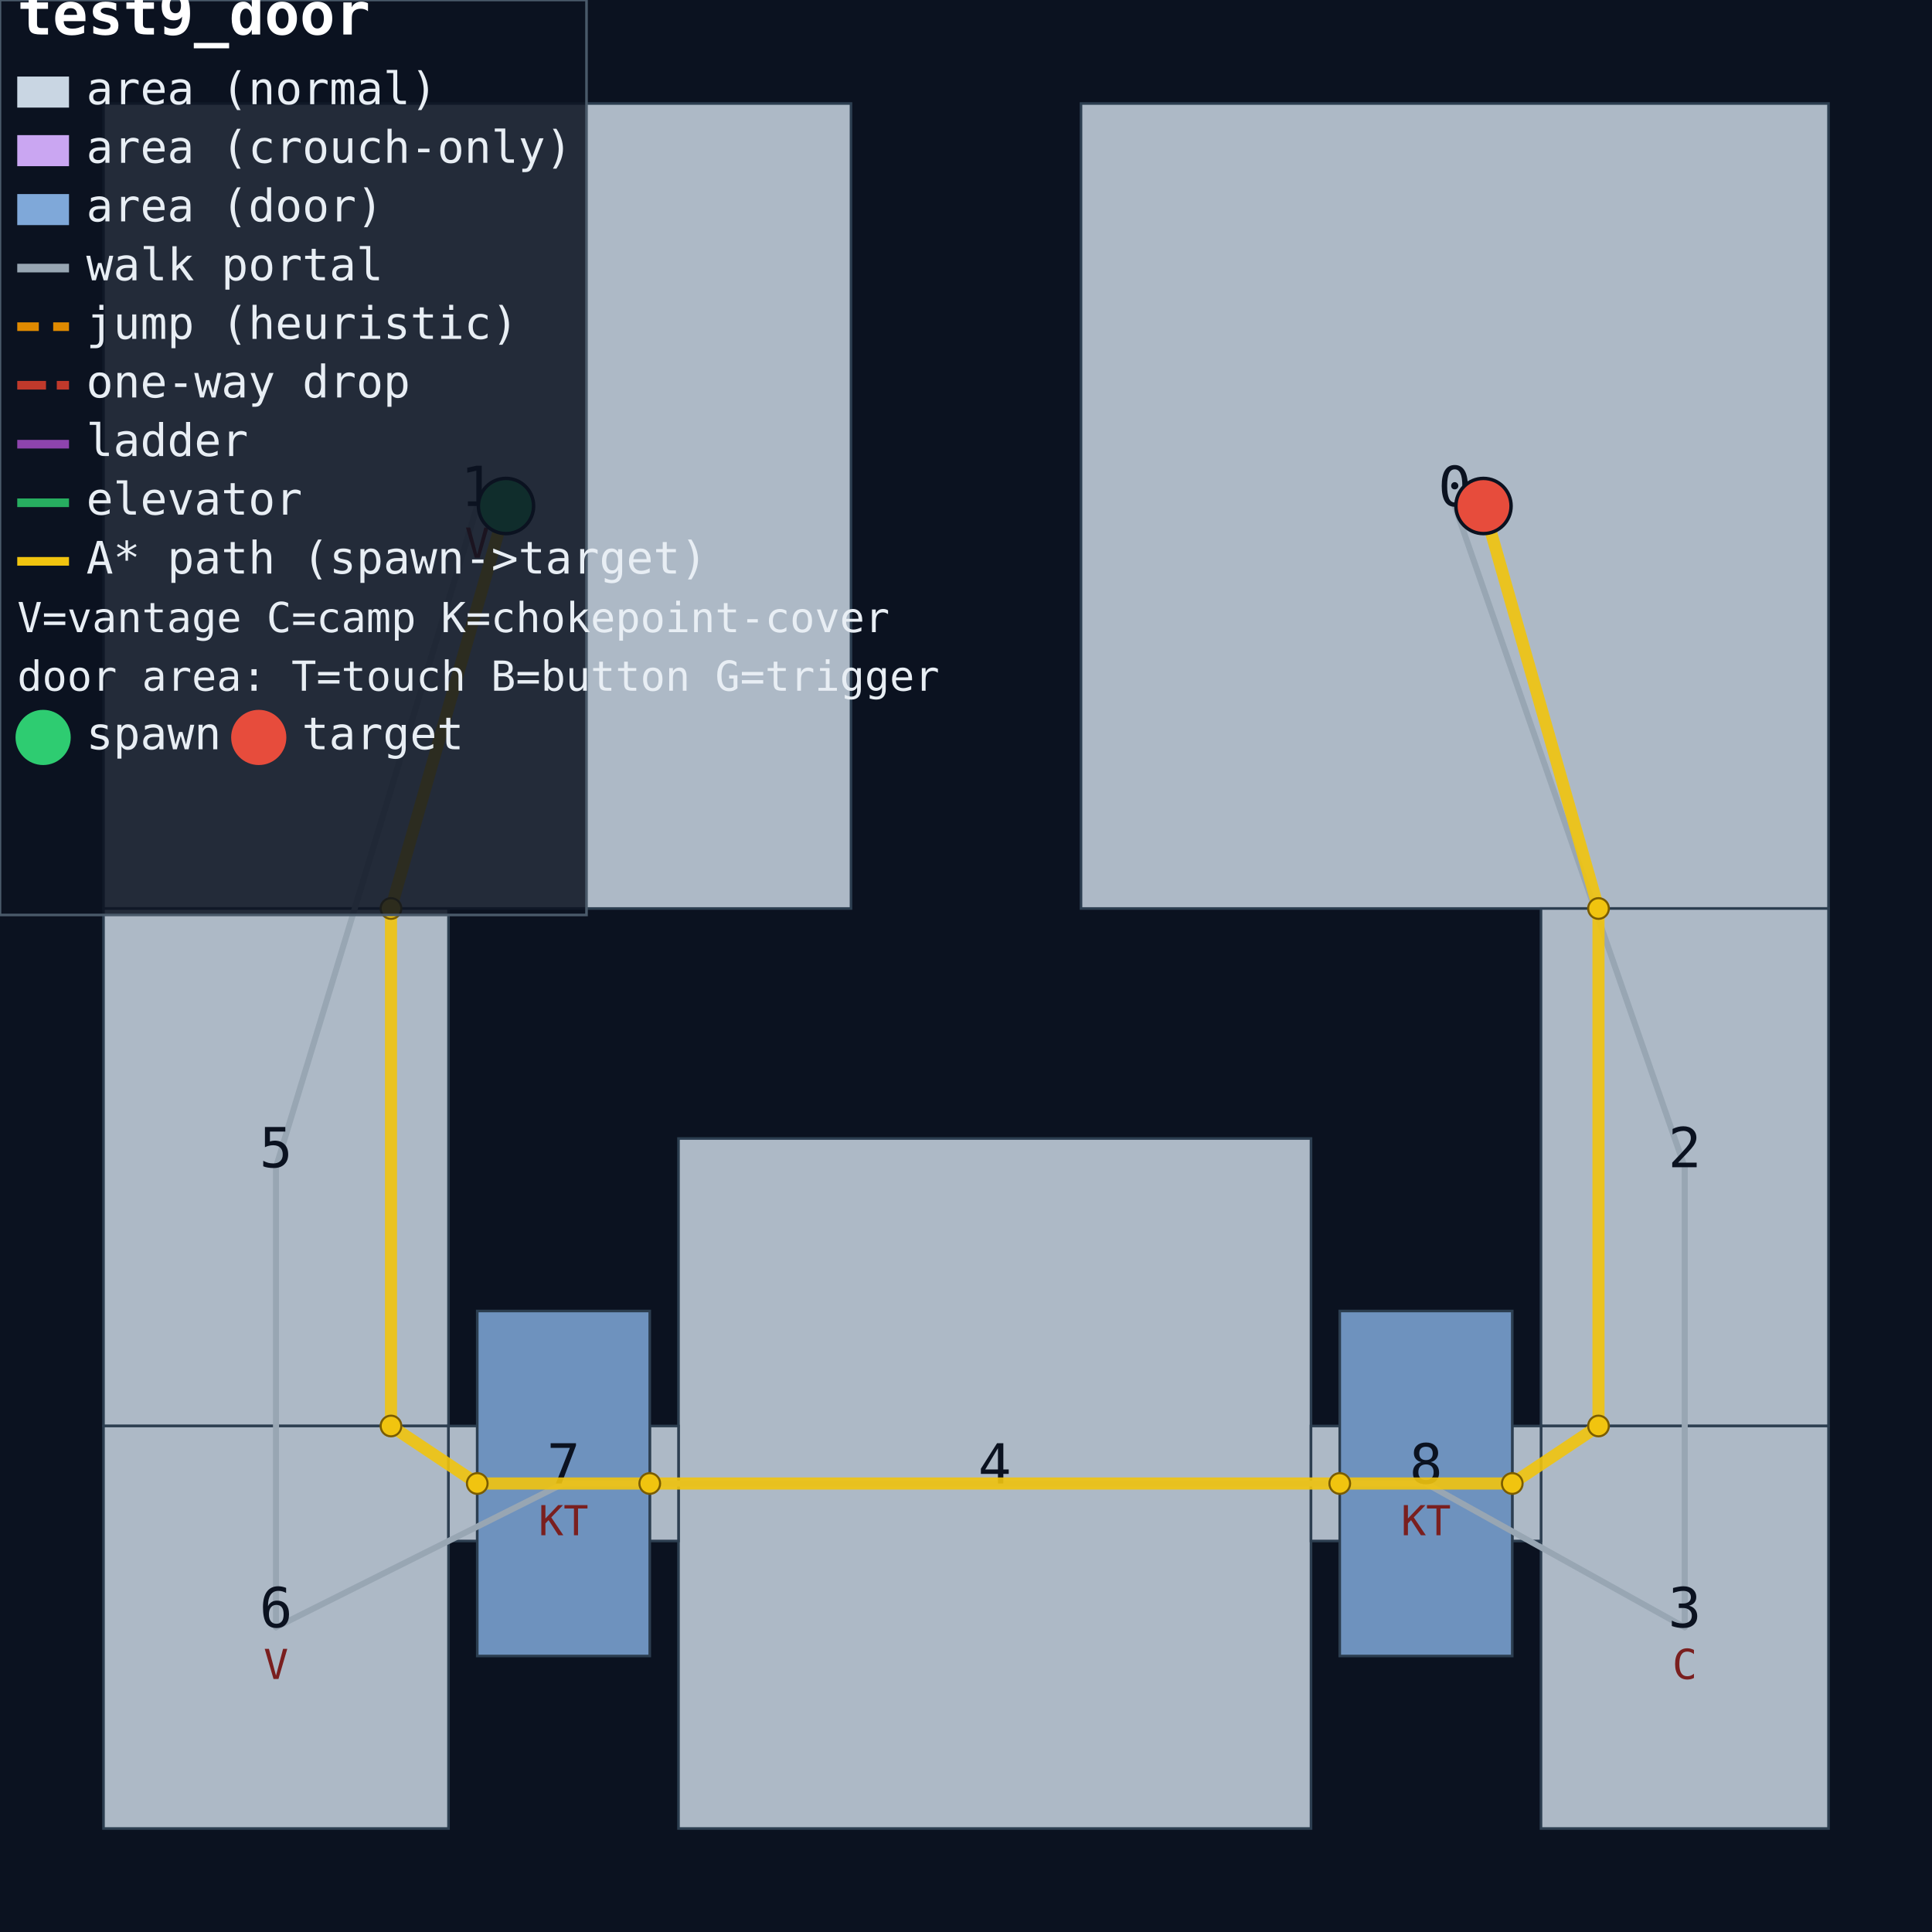
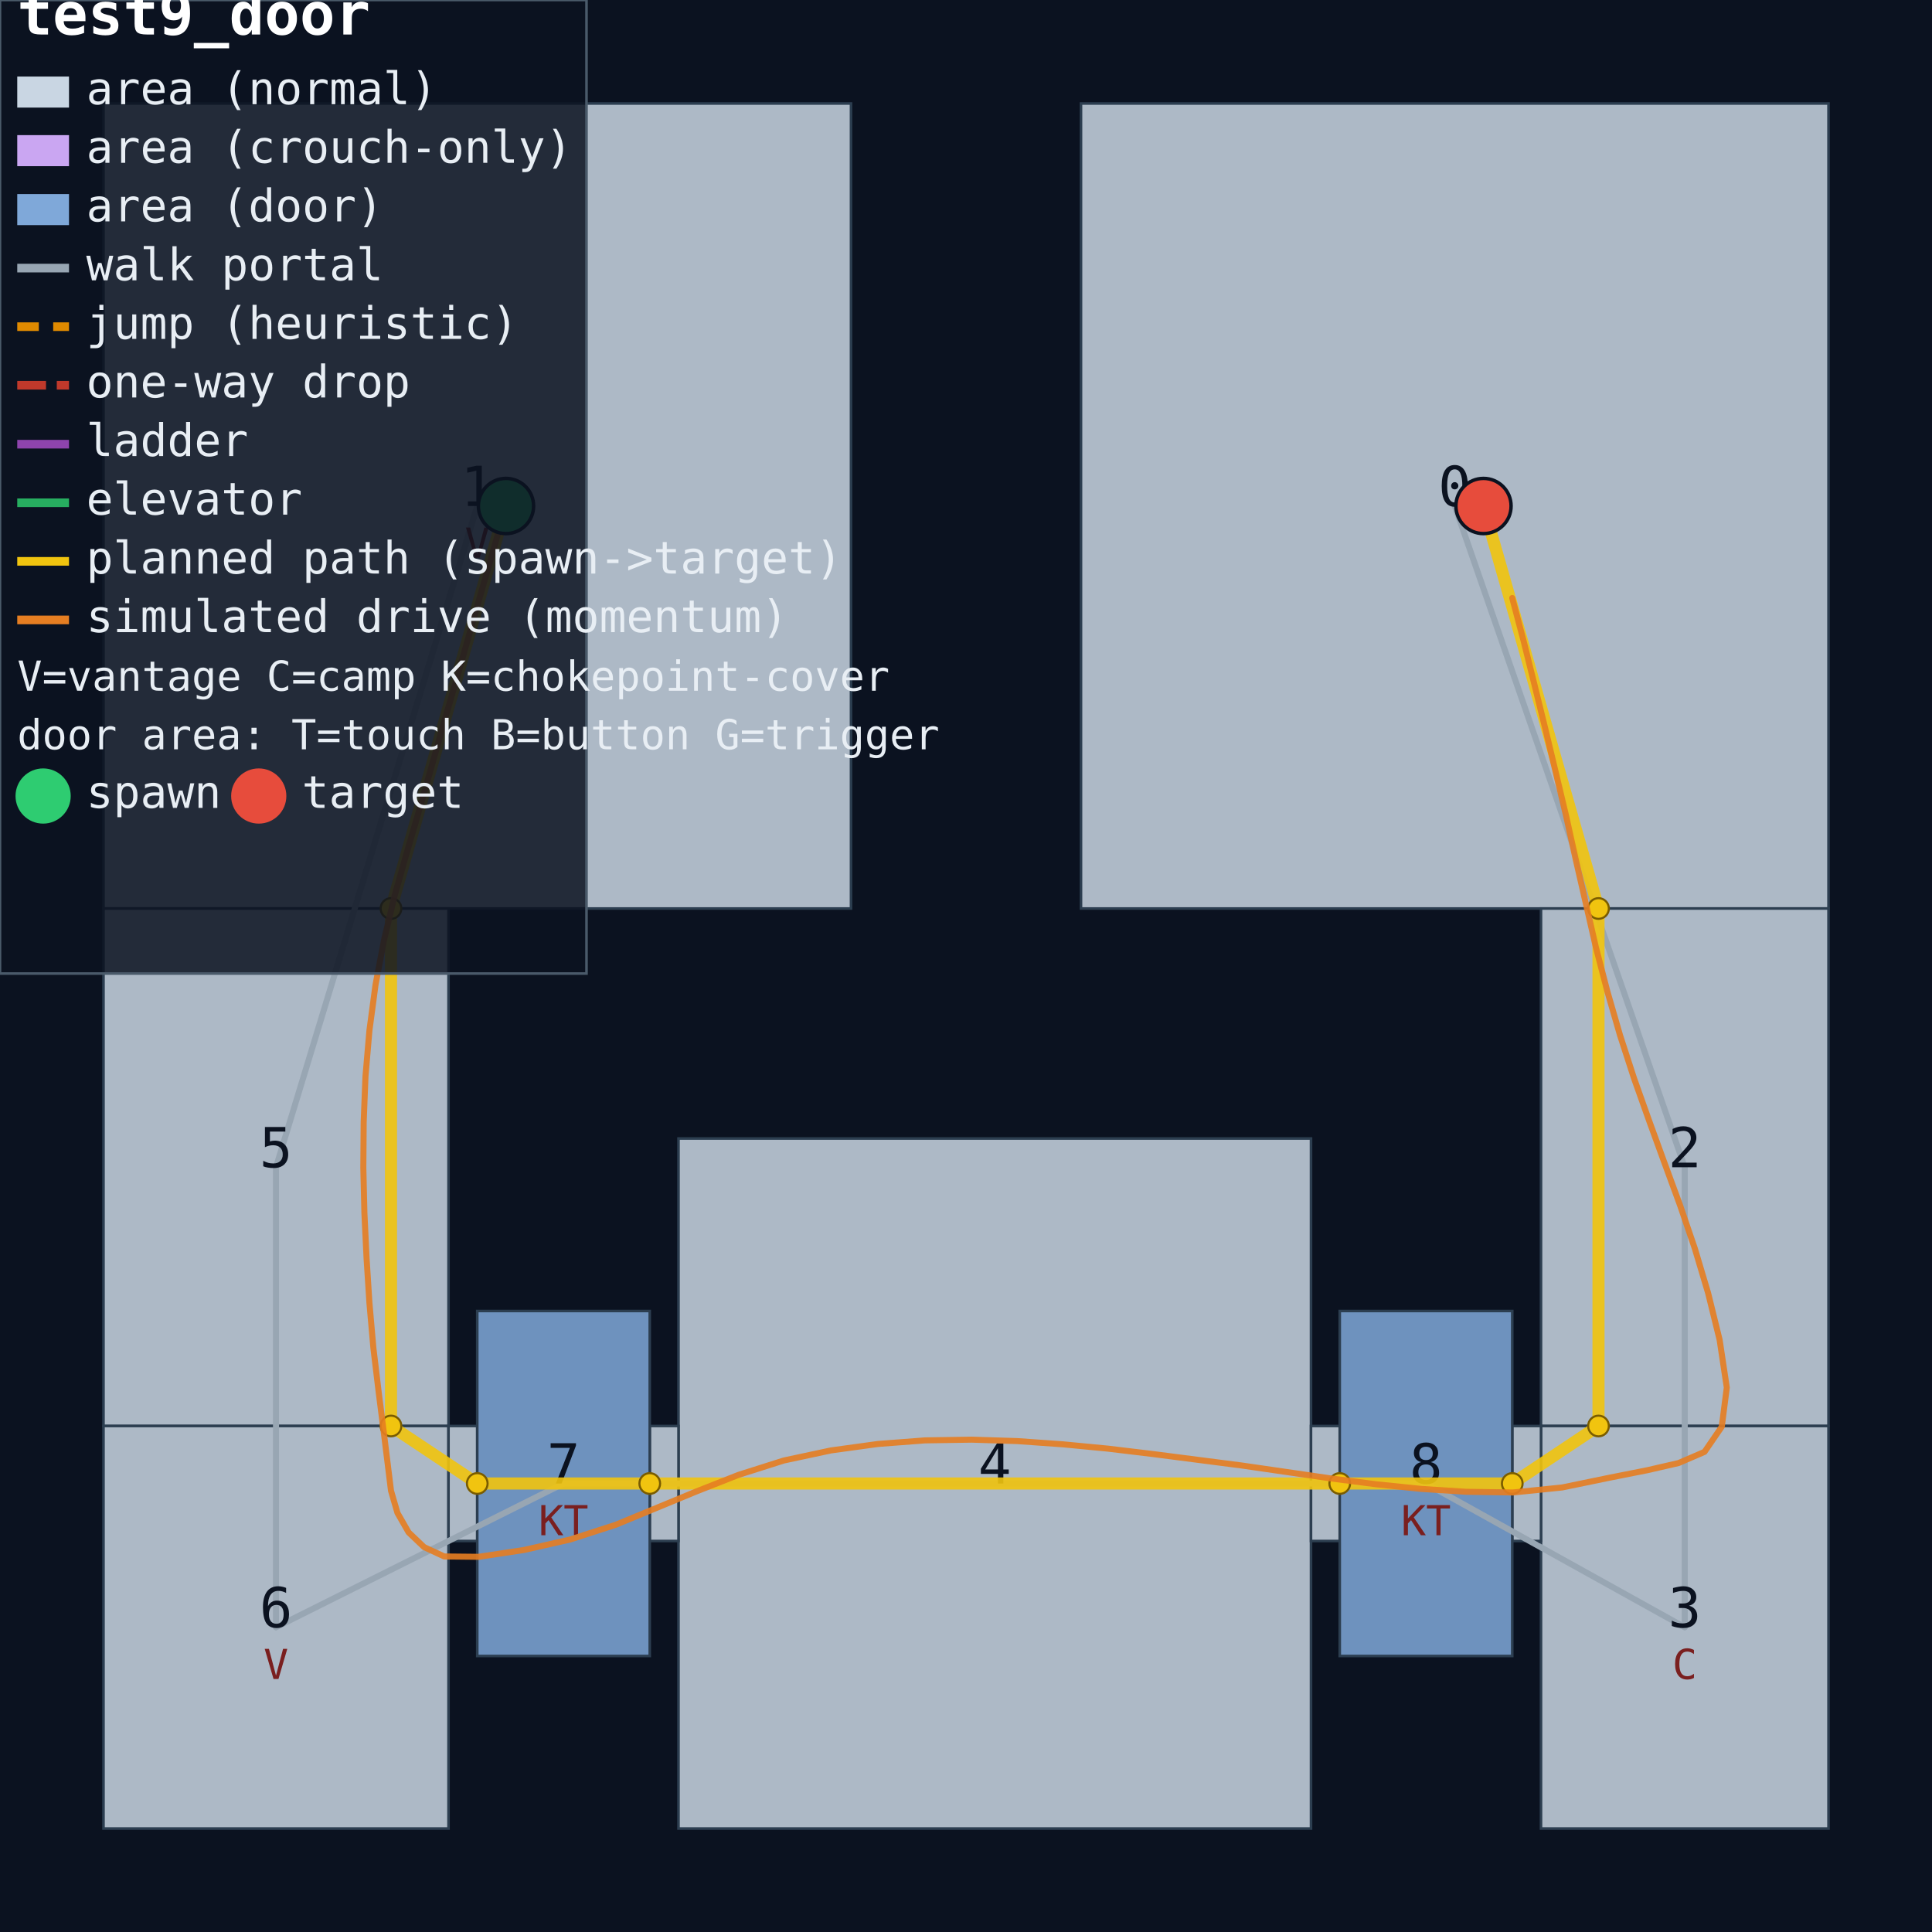
<svg xmlns="http://www.w3.org/2000/svg" viewBox="-12.8 -524.8 537.6 537.6" font-family="monospace">
  <rect x="-12.8" y="-524.8" width="537.6" height="537.6" fill="#0b1220" />
  <defs>
    <marker id="arrow" viewBox="0 0 10 10" refX="8" refY="5" markerWidth="5" markerHeight="5" orient="auto-start-reverse">
      <path d="M0,0 L10,5 L0,10 z" fill="#c0392b" />
    </marker>
  </defs>
  <g stroke="#2c3e50" stroke-width="0.72" fill-opacity="0.85">
    <polygon fill="#c9d6e3" points="288.0,-496.0 496.0,-496.0 496.0,-272.0 288.0,-272.0 " />
    <polygon fill="#c9d6e3" points="16.0,-496.0 224.0,-496.0 224.0,-272.0 16.0,-272.0 " />
    <polygon fill="#c9d6e3" points="416.0,-272.0 496.0,-272.0 496.0,-128.0 416.0,-128.0 " />
    <polygon fill="#c9d6e3" points="416.0,-128.0 496.0,-128.0 496.0,-16.0 416.0,-16.0 " />
    <polygon fill="#c9d6e3" points="408.0,-128.0 416.0,-128.0 416.0,-96.0 408.0,-96.0 " />
    <polygon fill="#c9d6e3" points="176.0,-208.0 352.0,-208.0 352.0,-16.0 176.0,-16.0 " />
    <polygon fill="#c9d6e3" points="352.0,-128.0 360.0,-128.0 360.0,-96.0 352.0,-96.0 " />
    <polygon fill="#c9d6e3" points="168.0,-128.0 176.0,-128.0 176.0,-96.0 168.0,-96.0 " />
    <polygon fill="#c9d6e3" points="16.0,-272.0 112.0,-272.0 112.0,-128.0 16.0,-128.0 " />
    <polygon fill="#c9d6e3" points="16.0,-128.0 112.0,-128.0 112.0,-16.0 16.0,-16.0 " />
    <polygon fill="#c9d6e3" points="112.0,-128.0 120.0,-128.0 120.0,-96.0 112.0,-96.0 " />
    <polygon fill="#7fa8d9" points="120.0,-160.0 168.0,-160.0 168.0,-64.0 120.0,-64.0 " />
    <polygon fill="#7fa8d9" points="360.0,-160.0 408.0,-160.0 408.0,-64.0 360.0,-64.0 " />
  </g>
  <g stroke-linecap="round">
    <line x1="392.0" y1="-384.0" x2="456.0" y2="-200.0" stroke="#98a6b3" stroke-width="1.68" />
    <line x1="120.0" y1="-384.0" x2="64.0" y2="-200.0" stroke="#98a6b3" stroke-width="1.68" />
    <line x1="456.0" y1="-200.0" x2="456.0" y2="-72.0" stroke="#98a6b3" stroke-width="1.68" />
    <line x1="64.0" y1="-200.0" x2="64.0" y2="-72.0" stroke="#98a6b3" stroke-width="1.68" />
    <line x1="264.0" y1="-112.0" x2="144.0" y2="-112.0" stroke="#98a6b3" stroke-width="1.68" />
+     <line x1="456.0" y1="-72.0" x2="384.0" y2="-112.0" stroke="#98a6b3" stroke-width="1.68" />
    <line x1="384.0" y1="-112.0" x2="264.0" y2="-112.0" stroke="#98a6b3" stroke-width="1.68" />
-     <line x1="456.0" y1="-72.0" x2="384.0" y2="-112.0" stroke="#98a6b3" stroke-width="1.68" />
    <line x1="144.0" y1="-112.0" x2="64.0" y2="-72.0" stroke="#98a6b3" stroke-width="1.68" />
  </g>
  <g fill="#0b1220" text-anchor="middle" font-size="15.36">
    <text x="392.0" y="-384.0">0</text>
    <text x="120.0" y="-384.0">1</text>
    <text x="120.0" y="-369.6" font-size="11.52" fill="#7a1f1f">V</text>
    <text x="456.0" y="-200.0">2</text>
    <text x="456.0" y="-72.0">3</text>
    <text x="456.0" y="-57.6" font-size="11.52" fill="#7a1f1f">C</text>
    <text x="264.0" y="-112.0">4</text>
    <text x="64.0" y="-200.0">5</text>
    <text x="64.0" y="-72.0">6</text>
    <text x="64.0" y="-57.6" font-size="11.52" fill="#7a1f1f">V</text>
    <text x="144.0" y="-112.0">7</text>
    <text x="144.0" y="-97.6" font-size="11.52" fill="#7a1f1f">KT</text>
    <text x="384.0" y="-112.0">8</text>
    <text x="384.0" y="-97.6" font-size="11.52" fill="#7a1f1f">KT</text>
  </g>
  <polyline fill="none" stroke="#f1c40f" stroke-width="3.36" stroke-opacity="0.9" stroke-linecap="round" stroke-linejoin="round" points="128.0,-384.0 96.0,-272.0 96.0,-128.0 120.0,-112.0 168.0,-112.0 360.0,-112.0 408.0,-112.0 432.0,-128.0 432.0,-272.0 400.0,-384.0 " />
  <circle cx="128.0" cy="-384.0" r="2.88" fill="#f1c40f" stroke="#7a5c00" stroke-width="0.58" />
  <circle cx="96.0" cy="-272.0" r="2.88" fill="#f1c40f" stroke="#7a5c00" stroke-width="0.58" />
  <circle cx="96.0" cy="-128.0" r="2.88" fill="#f1c40f" stroke="#7a5c00" stroke-width="0.58" />
  <circle cx="120.0" cy="-112.0" r="2.88" fill="#f1c40f" stroke="#7a5c00" stroke-width="0.58" />
  <circle cx="168.0" cy="-112.0" r="2.88" fill="#f1c40f" stroke="#7a5c00" stroke-width="0.58" />
  <circle cx="360.0" cy="-112.0" r="2.88" fill="#f1c40f" stroke="#7a5c00" stroke-width="0.58" />
  <circle cx="408.0" cy="-112.0" r="2.88" fill="#f1c40f" stroke="#7a5c00" stroke-width="0.58" />
  <circle cx="432.0" cy="-128.0" r="2.88" fill="#f1c40f" stroke="#7a5c00" stroke-width="0.58" />
  <circle cx="432.0" cy="-272.0" r="2.88" fill="#f1c40f" stroke="#7a5c00" stroke-width="0.58" />
  <circle cx="400.0" cy="-384.0" r="2.88" fill="#f1c40f" stroke="#7a5c00" stroke-width="0.58" />
+   <polyline fill="none" stroke="#e67e22" stroke-width="1.68" stroke-opacity="0.9" stroke-linecap="round" stroke-linejoin="round" points="128.0,-384.0 126.9,-380.3 124.5,-371.8 121.1,-360.0 117.7,-348.0 114.3,-336.0 110.8,-324.0 107.4,-311.9 104.0,-299.9 100.5,-287.9 97.1,-275.9 94.1,-263.4 91.7,-250.8 90.0,-238.1 88.9,-225.3 88.4,-212.6 88.3,-199.9 88.6,-187.3 89.2,-174.7 90.0,-162.2 91.1,-149.7 92.6,-137.2 94.0,-126.2 95.1,-117.3 96.0,-110.0 97.8,-103.8 100.9,-98.4 105.2,-94.3 110.8,-91.7 120.4,-91.6 133.0,-93.5 145.8,-96.4 158.5,-100.5 170.6,-105.5 181.0,-109.8 192.7,-114.4 205.3,-118.4 218.4,-121.2 231.5,-123.0 244.6,-124.0 257.6,-124.2 270.3,-123.8 283.0,-122.9 295.5,-121.7 308.0,-120.2 320.4,-118.6 332.8,-117.0 345.2,-115.2 357.6,-113.4 370.0,-111.8 382.6,-110.5 395.2,-109.7 408.2,-109.5 421.9,-110.9 435.0,-113.6 445.6,-115.7 454.3,-117.7 461.5,-120.8 466.3,-127.8 467.7,-138.7 465.7,-152.0 462.5,-165.0 458.8,-177.4 454.7,-189.4 450.4,-201.1 446.1,-212.9 441.9,-224.7 438.0,-236.7 434.5,-248.8 431.3,-261.1 428.5,-273.3 425.7,-285.5 423.0,-297.7 420.1,-309.9 417.2,-322.0 414.2,-334.2 411.2,-346.3 408.0,-358.4 " />
  <circle cx="128.0" cy="-384.0" r="7.68" fill="#2ecc71" stroke="#0b1220" stroke-width="0.96" />
  <circle cx="400.0" cy="-384.0" r="7.68" fill="#e74c3c" stroke="#0b1220" stroke-width="0.96" />
-   <rect x="-12.8" y="-524.8" width="163.2" height="254.6" fill="#0b1220" fill-opacity="0.85" stroke="#4a5a6a" stroke-width="0.72" />
+   <rect x="-12.8" y="-524.8" width="163.2" height="270.9" fill="#0b1220" fill-opacity="0.85" stroke="#4a5a6a" stroke-width="0.72" />
  <text x="-8.0" y="-515.2" font-size="16.32" fill="#ffffff" font-weight="bold">test9_door</text>
  <rect x="-8.0" y="-503.5" width="14.40" height="8.64" fill="#c9d6e3" />
  <text x="11.2" y="-495.8" font-size="12.48" fill="#e8eef4">area (normal)</text>
  <rect x="-8.0" y="-487.2" width="14.40" height="8.64" fill="#caa6f2" />
  <text x="11.2" y="-479.5" font-size="12.48" fill="#e8eef4">area (crouch-only)</text>
  <rect x="-8.0" y="-470.8" width="14.40" height="8.64" fill="#7fa8d9" />
  <text x="11.2" y="-463.2" font-size="12.48" fill="#e8eef4">area (door)</text>
  <line x1="-8.0" y1="-450.2" x2="6.4" y2="-450.2" stroke="#98a6b3" stroke-width="2.40" />
  <text x="11.2" y="-446.8" font-size="12.48" fill="#e8eef4">walk portal</text>
  <line x1="-8.0" y1="-433.9" x2="6.4" y2="-433.9" stroke="#e08a00" stroke-width="2.40" stroke-dasharray="6,4" />
  <text x="11.2" y="-430.5" font-size="12.48" fill="#e8eef4">jump (heuristic)</text>
  <line x1="-8.0" y1="-417.6" x2="6.4" y2="-417.6" stroke="#c0392b" stroke-width="2.40" stroke-dasharray="8,3" />
  <text x="11.2" y="-414.2" font-size="12.48" fill="#e8eef4">one-way drop</text>
  <line x1="-8.0" y1="-401.2" x2="6.4" y2="-401.2" stroke="#8e44ad" stroke-width="2.40" />
  <text x="11.2" y="-397.9" font-size="12.48" fill="#e8eef4">ladder</text>
  <line x1="-8.0" y1="-384.9" x2="6.4" y2="-384.9" stroke="#27ae60" stroke-width="2.40" />
  <text x="11.2" y="-381.6" font-size="12.48" fill="#e8eef4">elevator</text>
  <line x1="-8.0" y1="-368.6" x2="6.4" y2="-368.6" stroke="#f1c40f" stroke-width="2.40" />
-   <text x="11.2" y="-365.2" font-size="12.48" fill="#e8eef4">A* path (spawn-&gt;target)</text>
-   <text x="-8.0" y="-348.9" font-size="11.52" fill="#e8eef4">V=vantage C=camp K=chokepoint-cover</text>
-   <text x="-8.0" y="-332.6" font-size="11.52" fill="#e8eef4">door area: T=touch B=button G=trigger</text>
-   <circle cx="-0.8" cy="-319.6" r="7.68" fill="#2ecc71" />
-   <text x="11.2" y="-316.3" font-size="12.48" fill="#e8eef4">spawn</text>
-   <circle cx="59.2" cy="-319.6" r="7.68" fill="#e74c3c" />
-   <text x="71.2" y="-316.3" font-size="12.48" fill="#e8eef4">target</text>
+   <text x="11.2" y="-365.2" font-size="12.48" fill="#e8eef4">planned path (spawn-&gt;target)</text>
+   <line x1="-8.0" y1="-352.3" x2="6.4" y2="-352.3" stroke="#e67e22" stroke-width="2.40" />
+   <text x="11.2" y="-348.9" font-size="12.48" fill="#e8eef4">simulated drive (momentum)</text>
+   <text x="-8.0" y="-332.6" font-size="11.52" fill="#e8eef4">V=vantage C=camp K=chokepoint-cover</text>
+   <text x="-8.0" y="-316.3" font-size="11.52" fill="#e8eef4">door area: T=touch B=button G=trigger</text>
+   <circle cx="-0.8" cy="-303.3" r="7.68" fill="#2ecc71" />
+   <text x="11.2" y="-300.0" font-size="12.48" fill="#e8eef4">spawn</text>
+   <circle cx="59.2" cy="-303.3" r="7.68" fill="#e74c3c" />
+   <text x="71.2" y="-300.0" font-size="12.48" fill="#e8eef4">target</text>
</svg>
